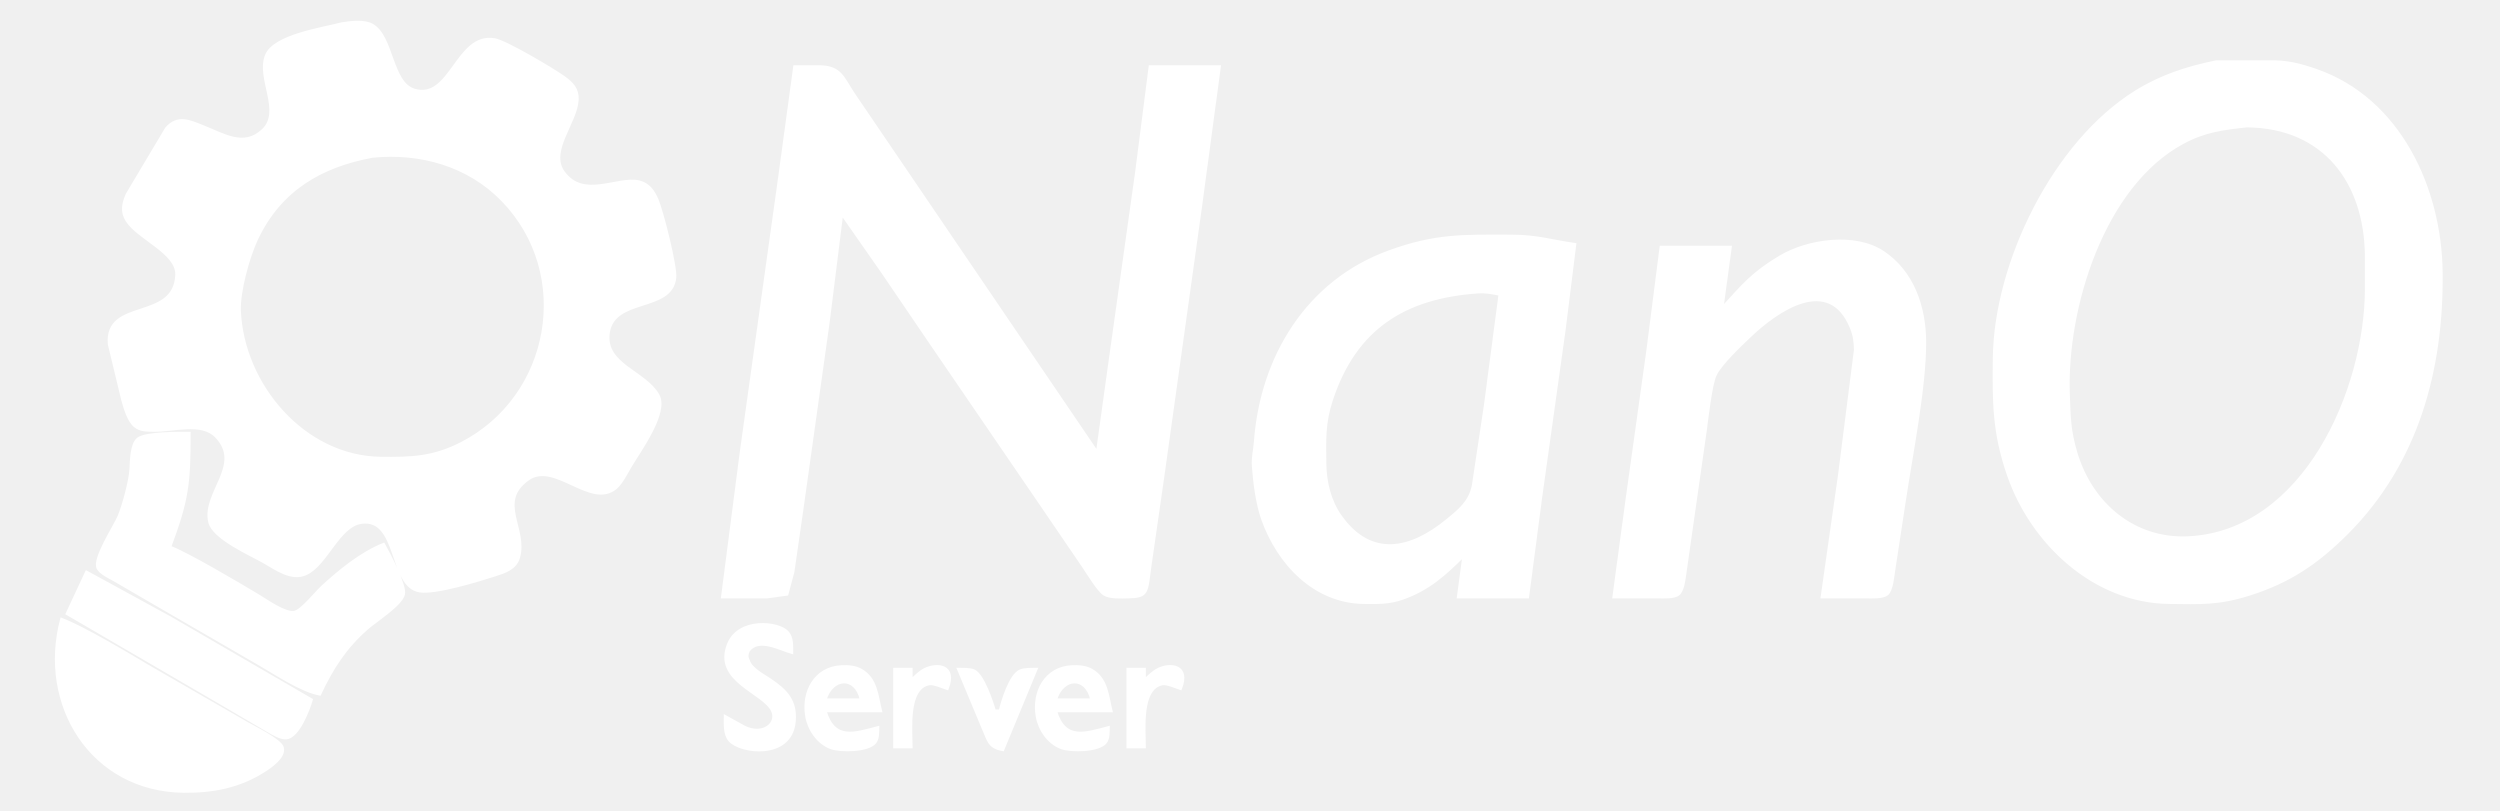
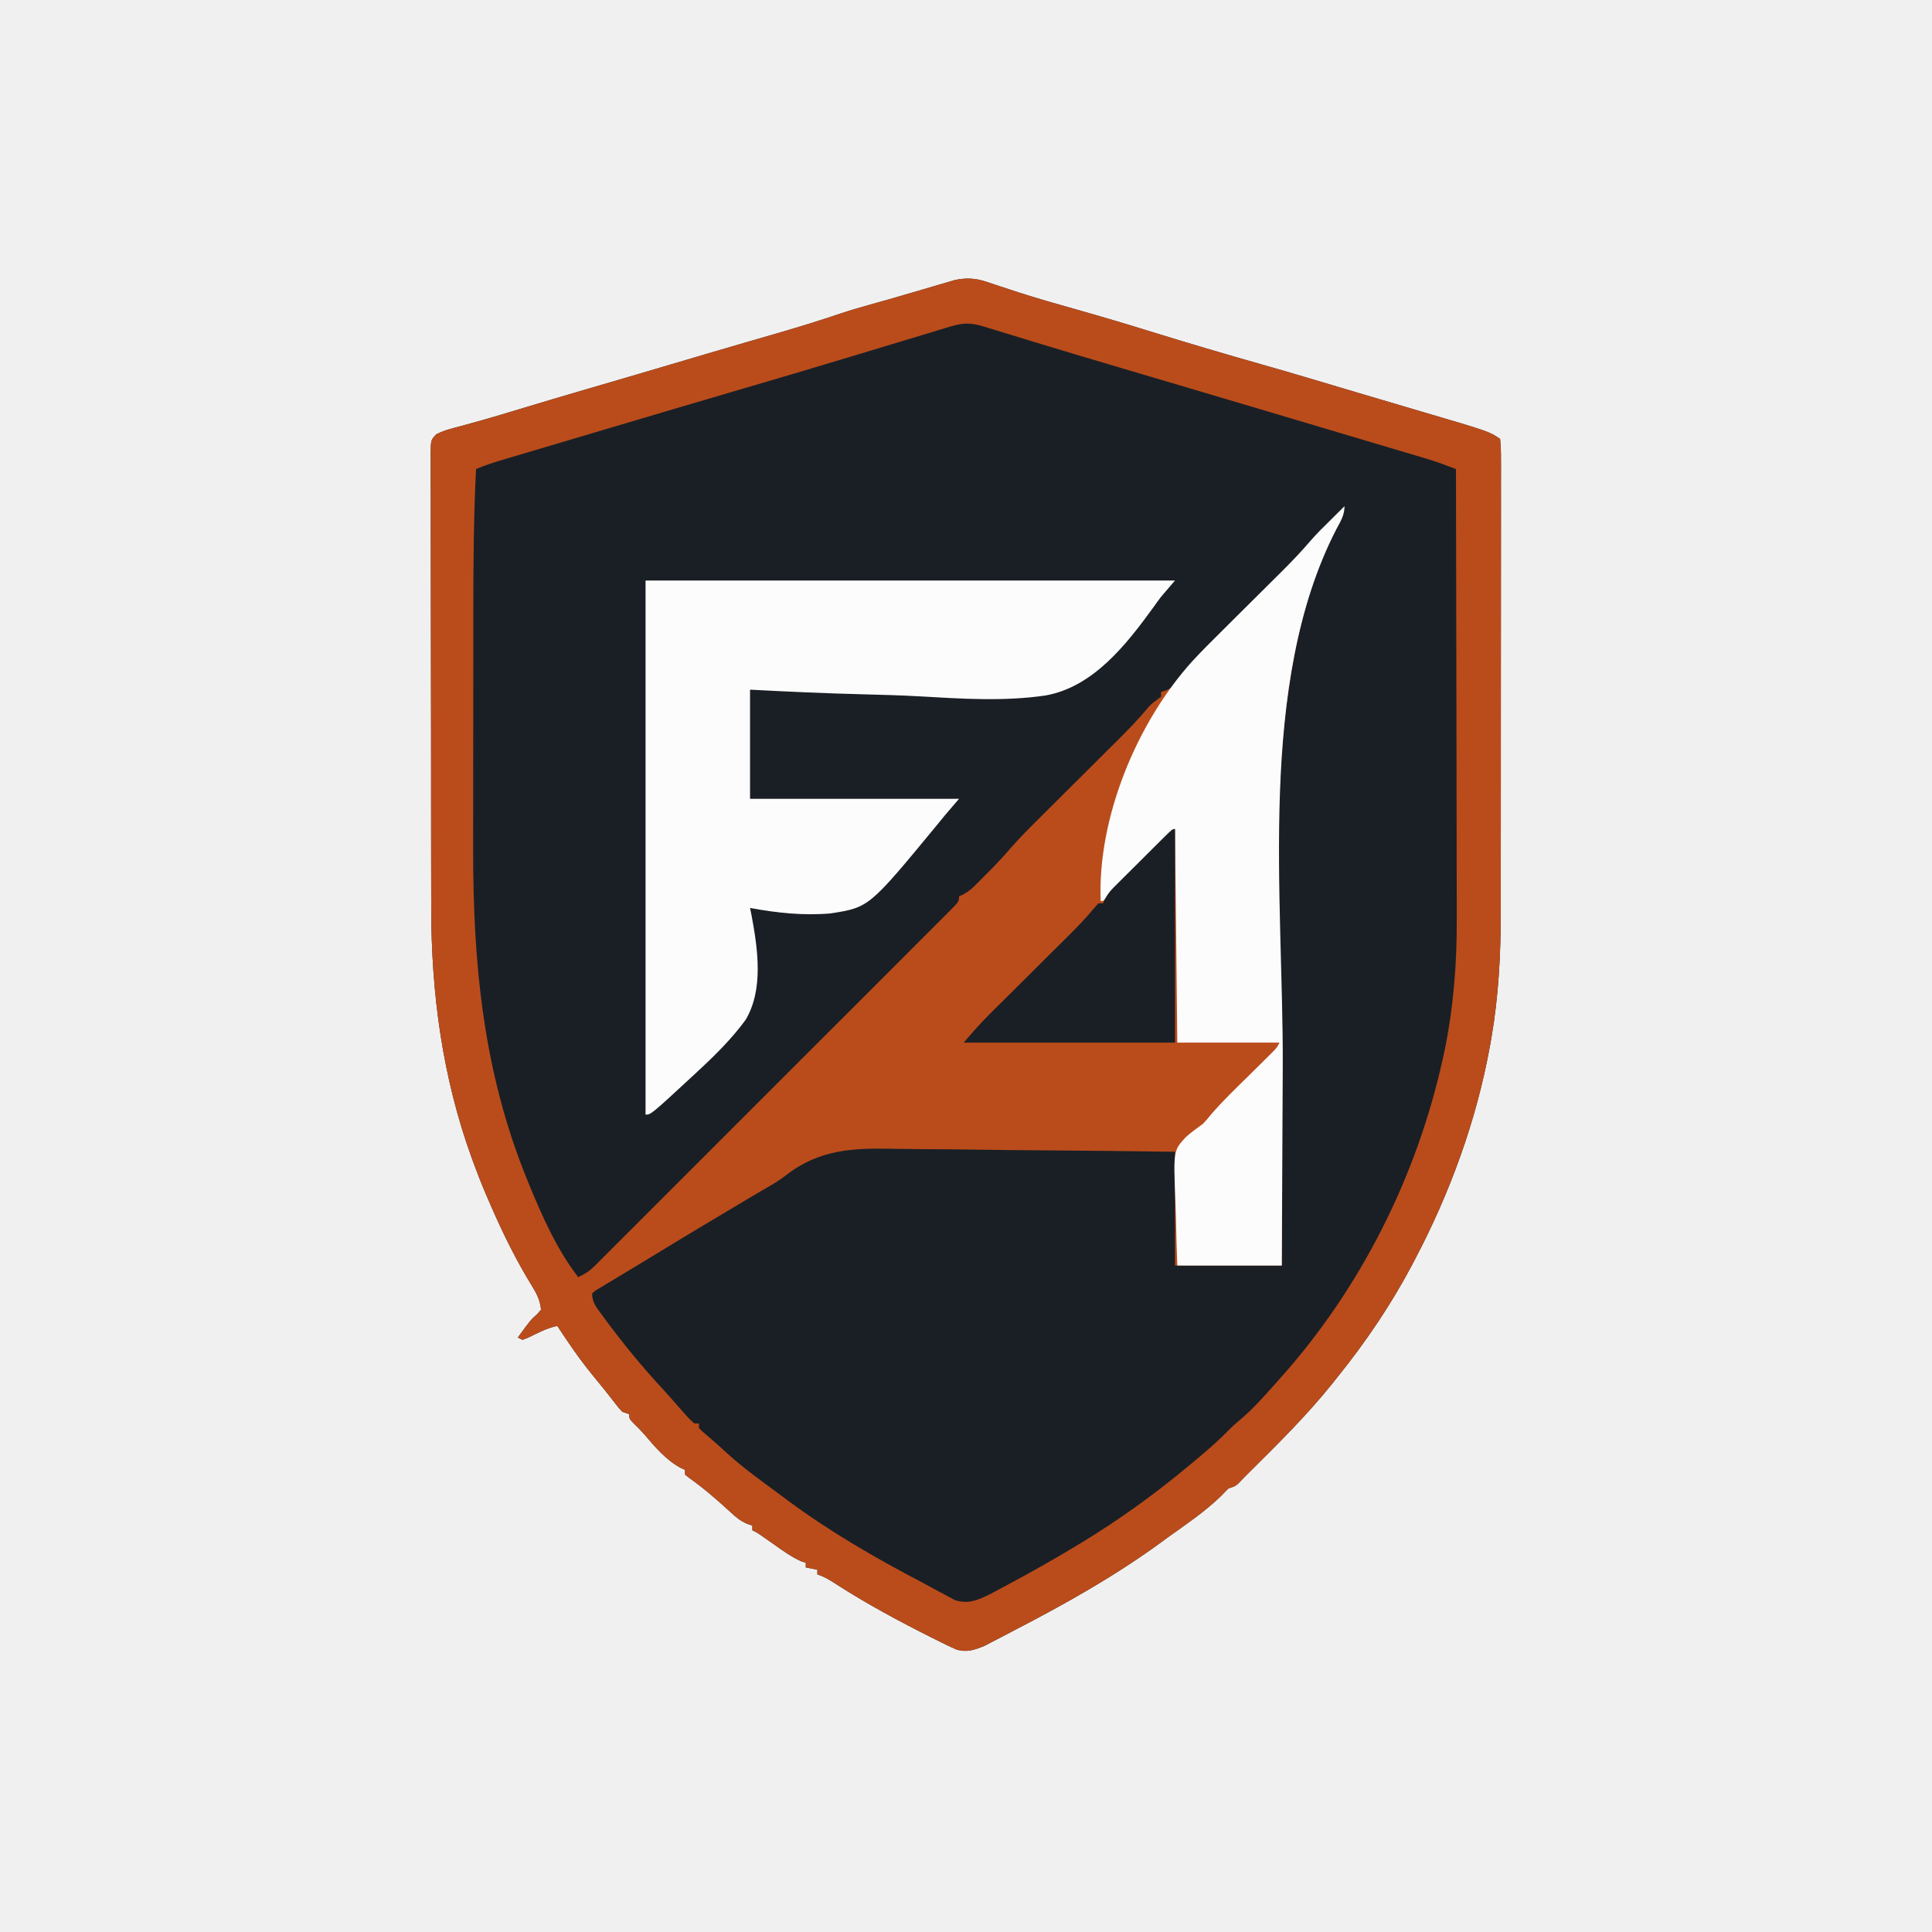
- <svg xmlns="http://www.w3.org/2000/svg" width="3in" height="0.973in" viewBox="0 0 900 292">
-   <path id="Icon" fill="white" stroke="white" stroke-width="1" d="M 123.00,8.52            C 126.11,8.02 131.03,7.41 133.87,9.02              141.27,13.22 140.61,29.93 149.04,32.43              162.35,36.38 164.29,11.87 178.00,14.28              182.06,14.99 199.11,25.10 202.98,27.90              205.93,30.04 207.96,32.13 207.74,36.00              207.26,44.22 197.29,54.40 202.74,61.98              209.97,72.05 222.29,63.65 229.98,65.47              233.45,66.29 235.21,68.91 236.52,72.00              238.31,76.19 243.30,95.93 242.89,99.98              241.63,112.34 220.68,106.72 218.93,120.00              217.42,131.43 232.08,133.87 236.82,142.29              240.36,148.55 230.16,162.31 226.81,168.00              225.47,170.28 223.67,173.88 221.74,175.57              212.80,183.42 199.64,165.70 190.00,172.57              178.47,180.81 189.70,190.50 186.57,200.90              185.40,204.78 181.48,206.00 178.00,207.11              172.02,209.02 156.80,213.72 151.04,212.85              140.06,211.19 143.62,186.28 130.00,188.15              121.73,189.28 117.43,203.28 109.99,206.65              104.80,208.99 99.33,204.90 95.00,202.43              89.89,199.50 76.68,193.80 75.33,187.98              72.88,177.42 87.63,167.44 77.67,157.15              72.45,151.75 62.30,155.13 55.00,155.00              52.63,154.95 50.35,155.02 48.41,153.40              46.08,151.45 44.81,146.87 44.00,144.00              44.00,144.00 39.18,124.00 39.18,124.00              37.70,107.37 62.78,116.11 63.46,99.00              63.78,91.00 49.77,85.95 45.61,79.49              43.52,76.33 44.19,73.23 45.61,70.00              45.61,70.00 59.78,46.23 59.78,46.23              63.94,41.53 68.08,43.67 73.00,45.60              80.40,48.50 87.64,53.32 94.47,46.96              101.77,40.15 92.48,28.31 95.74,20.02              98.54,12.86 115.81,10.42 123.00,8.52 Z            M 134.00,56.30            C 115.36,59.76 100.74,68.27 92.32,86.00              89.28,92.40 85.79,104.97 86.10,112.00              87.29,138.68 109.27,164.67 137.00,165.00              147.97,165.13 155.90,164.87 166.00,159.69              198.67,142.95 206.65,98.69 180.83,72.09              168.53,59.41 151.20,54.59 134.00,56.30 Z            M 115.00,250.00            C 108.18,248.70 99.23,242.58 93.00,239.00              93.00,239.00 55.00,217.00 55.00,217.00              55.00,217.00 41.00,208.86 41.00,208.86              39.25,207.87 36.05,206.42 35.13,204.61              33.41,201.25 41.03,189.82 42.66,186.00              44.33,182.09 46.71,173.21 46.96,169.00              47.14,166.08 47.09,159.96 49.58,158.02              52.35,155.86 64.22,156.00 68.00,156.00              68.00,173.91 67.43,179.82 61.00,197.00              67.28,199.30 86.33,210.60 93.00,214.60              95.90,216.34 102.64,221.17 105.91,220.46              108.56,219.89 113.56,213.50 115.93,211.32              122.22,205.53 130.02,199.16 138.00,196.00              139.81,199.20 145.91,210.75 145.19,213.99              144.36,217.72 135.23,223.47 132.00,226.29              124.16,233.16 119.38,240.64 115.00,250.00 Z            M 31.00,206.00            C 31.00,206.00 61.00,222.40 61.00,222.40              61.00,222.40 112.00,252.00 112.00,252.00              110.96,255.63 107.22,265.40 102.95,265.77              100.85,265.95 97.78,264.02 96.00,262.99              96.00,262.99 81.00,254.20 81.00,254.20              81.00,254.20 24.00,221.00 24.00,221.00              24.00,221.00 31.00,206.00 31.00,206.00 Z            M 22.00,223.00            C 30.13,226.09 45.95,235.63 54.00,240.40              54.00,240.40 89.00,260.58 89.00,260.58              91.62,262.08 100.84,266.56 101.55,269.21              102.46,272.59 97.38,276.02 95.00,277.56              86.08,283.29 76.45,285.11 66.00,285.00              32.82,284.62 13.84,253.78 22.00,223.00 Z" />
-   <path id="Text1" fill="white" stroke="white" stroke-width="1" d="M 798.00,22.22            C 798.00,22.22 817.00,22.22 817.00,22.22              823.34,22.08 828.05,23.27 834.00,25.34              864.00,35.82 878.64,67.92 879.00,98.00              879.41,133.00 870.35,166.65 845.00,192.00              834.36,202.63 824.40,209.41 810.00,213.97              798.80,217.52 792.45,217.13 781.00,217.00              754.00,216.68 731.54,195.59 723.08,171.00              717.80,155.66 717.82,144.84 718.00,129.00              718.41,94.61 739.58,51.32 769.00,33.06              778.22,27.34 787.41,24.40 798.00,22.22 Z            M 286.00,24.00            C 286.00,24.00 295.00,24.00 295.00,24.00              302.65,24.13 303.29,27.95 307.33,34.00              307.33,34.00 324.33,59.00 324.33,59.00              324.33,59.00 395.00,163.00 395.00,163.00              395.00,163.00 399.72,129.00 399.72,129.00              399.72,129.00 409.13,62.00 409.13,62.00              409.13,62.00 414.00,24.00 414.00,24.00              414.00,24.00 439.00,24.00 439.00,24.00              439.00,24.00 432.28,74.00 432.28,74.00              432.28,74.00 418.73,171.00 418.73,171.00              418.73,171.00 414.13,203.00 414.13,203.00              412.67,213.50 413.43,214.86 406.00,215.00              403.63,215.04 399.51,215.27 397.52,214.01              395.39,212.66 391.58,206.36 390.00,204.00              390.00,204.00 375.00,182.00 375.00,182.00              375.00,182.00 334.67,123.00 334.67,123.00              334.67,123.00 317.67,98.00 317.67,98.00              317.67,98.00 303.00,77.00 303.00,77.00              303.00,77.00 298.13,116.00 298.13,116.00              298.13,116.00 288.73,183.00 288.73,183.00              288.73,183.00 285.42,206.00 285.42,206.00              285.42,206.00 283.26,214.01 283.26,214.01              283.26,214.01 276.00,215.00 276.00,215.00              276.00,215.00 260.00,215.00 260.00,215.00              260.00,215.00 266.73,163.00 266.73,163.00              266.73,163.00 280.28,66.00 280.28,66.00              280.28,66.00 286.00,24.00 286.00,24.00 Z            M 809.00,45.37            C 800.34,46.32 793.91,47.09 786.00,51.32              757.14,66.77 743.61,111.03 744.74,142.00              745.05,150.24 745.03,154.88 747.44,163.00              752.89,181.40 768.26,194.62 788.00,193.63              829.65,191.53 851.94,140.62 852.00,104.00              852.00,104.00 852.00,92.00 852.00,92.00              851.69,65.41 836.78,45.62 809.00,45.37 Z            M 527.00,200.00            C 520.18,206.80 514.28,212.18 505.00,215.45              500.13,217.17 496.06,217.06 491.00,217.00              473.22,216.79 460.23,202.91 454.55,187.00              452.60,181.56 451.59,173.80 451.18,168.00              450.93,164.45 451.66,162.42 451.91,159.00              454.12,128.78 470.56,101.41 500.00,90.69              516.86,84.55 526.69,84.97 544.00,85.00              553.55,85.01 558.19,86.76 567.00,88.00              567.00,88.00 563.13,119.00 563.13,119.00              563.13,119.00 554.73,179.00 554.73,179.00              554.73,179.00 550.00,215.00 550.00,215.00              550.00,215.00 525.00,215.00 525.00,215.00              525.00,215.00 527.00,200.00 527.00,200.00 Z            M 620.00,111.00            C 627.56,102.77 630.98,98.39 641.00,92.45              650.99,86.53 667.89,84.10 678.00,90.85              688.73,98.02 692.94,110.63 693.00,123.00              693.08,139.62 688.13,163.81 685.58,181.00              685.58,181.00 681.92,205.00 681.92,205.00              681.55,207.26 681.18,212.58 679.40,213.98              677.80,215.24 674.00,215.00 672.00,215.00              672.00,215.00 656.00,215.00 656.00,215.00              656.00,215.00 662.27,171.00 662.27,171.00              662.27,171.00 667.99,126.00 667.99,126.00              667.91,122.98 667.68,120.84 666.52,118.00              658.62,98.68 639.90,111.58 630.00,121.04              626.56,124.33 619.51,130.94 617.57,135.00              615.93,138.43 614.61,150.56 614.00,155.00              614.00,155.00 609.00,190.00 609.00,190.00              609.00,190.00 606.58,207.00 606.58,207.00              606.26,209.01 605.91,212.68 604.26,214.01              602.71,215.26 598.95,215.00 597.00,215.00              597.00,215.00 581.00,215.00 581.00,215.00              581.00,215.00 585.73,180.00 585.73,180.00              585.73,180.00 593.27,126.00 593.27,126.00              593.27,126.00 598.00,89.00 598.00,89.00              598.00,89.00 623.00,89.00 623.00,89.00              623.00,89.00 620.00,111.00 620.00,111.00 Z            M 540.00,106.00            C 537.03,105.47 535.08,104.97 532.00,105.18              505.76,107.02 487.91,118.04 479.36,144.00              476.60,152.37 476.90,158.39 477.00,167.00              477.08,173.63 478.73,180.53 482.64,186.00              493.70,201.50 508.11,197.96 521.00,187.38              525.48,183.71 529.06,180.88 530.37,175.00              530.37,175.00 534.73,146.00 534.73,146.00              534.73,146.00 540.00,106.00 540.00,106.00 Z" />
-   <path id="Text2" fill="white" stroke="white" stroke-width="1" d="M 261.00,258.00            C 261.00,258.00 268.00,261.87 268.00,261.87              274.66,265.05 280.09,260.56 278.04,256.01              274.96,249.20 256.86,245.29 262.15,232.02              265.89,222.62 280.05,224.01 283.40,227.65              285.22,229.63 284.97,232.51 285.00,235.00              280.71,233.79 273.11,229.43 269.41,234.29              268.82,235.47 268.66,236.61 269.41,237.96              270.21,240.76 274.59,243.09 277.00,244.69              282.92,248.63 286.63,252.38 285.89,260.00              284.58,273.38 266.39,271.10 262.60,266.58              260.68,264.31 261.01,260.80 261.00,258.00 Z            M 316.00,262.00            C 315.94,263.72 316.10,265.85 315.01,267.30              312.60,270.49 302.41,270.57 299.00,269.26              294.39,267.49 291.16,262.75 290.33,258.00              288.79,249.22 293.38,240.44 303.00,240.05              305.35,239.95 307.81,240.14 309.91,241.31              315.45,244.43 315.63,250.55 317.00,256.00              317.00,256.00 297.00,256.00 297.00,256.00              300.23,266.97 307.69,264.16 316.00,262.00 Z            M 328.00,245.00            C 329.57,243.56 331.06,241.98 333.00,241.02              337.30,238.90 344.30,239.56 341.00,248.00              339.41,247.47 336.11,246.02 334.58,246.26              326.32,247.61 328.00,263.05 328.00,269.00              328.00,269.00 322.00,269.00 322.00,269.00              322.00,269.00 322.00,241.00 322.00,241.00              322.00,241.00 328.00,241.00 328.00,241.00              328.00,241.00 328.00,245.00 328.00,245.00 Z            M 399.00,262.00            C 398.94,263.72 399.10,265.85 398.01,267.30              395.60,270.49 385.41,270.57 382.00,269.26              377.39,267.49 374.16,262.75 373.33,258.00              371.79,249.22 376.38,240.44 386.00,240.05              388.35,239.95 390.81,240.14 392.91,241.31              398.45,244.43 398.63,250.55 400.00,256.00              400.00,256.00 380.00,256.00 380.00,256.00              383.23,266.97 390.69,264.16 399.00,262.00 Z            M 412.00,245.00            C 413.57,243.56 415.06,241.98 417.00,241.02              421.30,238.90 428.30,239.56 425.00,248.00              423.41,247.47 420.11,246.02 418.58,246.26              410.32,247.61 412.00,263.05 412.00,269.00              412.00,269.00 406.00,269.00 406.00,269.00              406.00,269.00 406.00,241.00 406.00,241.00              406.00,241.00 412.00,241.00 412.00,241.00              412.00,241.00 412.00,245.00 412.00,245.00 Z            M 345.00,241.00            C 346.59,241.02 349.19,240.91 350.61,241.57              353.82,243.07 357.03,252.59 358.00,256.00              358.00,256.00 360.00,256.00 360.00,256.00              360.86,252.33 363.66,243.18 367.22,241.60              368.75,240.92 371.32,241.02 373.00,241.00              373.00,241.00 361.00,270.00 361.00,270.00              355.83,269.11 355.84,266.53 353.77,262.00              353.77,262.00 345.00,241.00 345.00,241.00 Z            M 310.00,252.00            C 308.01,243.16 299.50,243.77 297.00,252.00              297.00,252.00 310.00,252.00 310.00,252.00 Z            M 393.00,252.00            C 391.01,243.16 382.50,243.77 380.00,252.00              380.00,252.00 393.00,252.00 393.00,252.00 Z" />
+ <svg xmlns="http://www.w3.org/2000/svg" viewBox="0 0 832 832" width="832" height="832">
+   <g transform="translate(424.8008,121.3555)">
+     <path fill="#1A1F25" d="M0 0 C0.89 0.29 1.77 0.58 2.68 0.88 C3.62 1.19 4.55 1.51 5.51 1.83 C7.5 2.48 9.48 3.13 11.46 3.78 C11.95 3.94 11.95 3.94 14.42 4.75 C18.19 5.96 21.97 7.1 25.76 8.21 C26.1 8.31 26.1 8.31 27.81 8.81 C31.54 9.89 35.27 10.95 39 12 C49.75 15.04 60.44 18.23 71.11 21.54 C86.71 26.36 102.36 31.01 118.07 35.46 C131.67 39.31 145.21 43.39 158.75 47.43 C164.59 49.17 170.44 50.9 176.29 52.62 C178.75 53.36 181.22 54.09 183.69 54.82 C185.25 55.28 186.81 55.74 188.37 56.19 C216.4 64.44 216.4 64.44 221.2 67.64 C221.5 70.58 221.6 73.3 221.57 76.24 C221.58 77.14 221.58 78.04 221.59 78.97 C221.6 82.01 221.58 85.05 221.57 88.08 C221.57 90.26 221.58 92.43 221.58 94.6 C221.59 100.52 221.58 106.44 221.57 112.35 C221.56 118.56 221.56 124.76 221.56 130.97 C221.56 141.41 221.55 151.85 221.54 162.29 C221.51 174.32 221.51 186.34 221.52 198.36 C221.52 209.96 221.52 221.55 221.51 233.15 C221.5 238.06 221.5 242.98 221.5 247.9 C221.5 253.72 221.5 259.54 221.48 265.36 C221.48 267.48 221.48 269.6 221.48 271.72 C221.5 289.77 220.54 307.76 217.45 325.58 C217.36 326.08 217.36 326.08 216.93 328.57 C211.12 360.99 199.58 392.57 184.2 421.64 C183.87 422.27 183.54 422.9 183.2 423.55 C174.17 440.58 163.29 456.65 151.2 471.64 C150.46 472.57 149.73 473.5 148.97 474.45 C137.74 488.45 125.01 500.95 112.29 513.57 C111.04 514.81 109.81 516.07 108.61 517.36 C107.2 518.64 107.2 518.64 104.2 519.64 C103.07 520.78 101.94 521.91 100.83 523.07 C93.99 529.69 85.92 535.11 78.2 540.64 C77.12 541.44 76.03 542.23 74.95 543.02 C55.22 557.41 33.84 569.43 12.16 580.63 C10.2 581.65 8.24 582.68 6.28 583.72 C5.05 584.36 3.81 585 2.57 585.64 C2.04 585.92 2.04 585.92 -0.65 587.33 C-4.9 589.1 -8.4 590.39 -12.97 588.97 C-15.49 587.9 -17.92 586.71 -20.36 585.46 C-21.27 585.01 -22.18 584.56 -23.12 584.09 C-37.42 576.93 -51.53 569.36 -64.97 560.68 C-67.57 559 -69.84 557.63 -72.8 556.64 C-72.8 555.98 -72.8 555.32 -72.8 554.64 C-74.45 554.31 -76.1 553.98 -77.8 553.64 C-77.8 552.98 -77.8 552.32 -77.8 551.64 C-78.46 551.43 -79.11 551.21 -79.79 550.99 C-83.88 549.16 -87.34 546.66 -90.99 544.08 C-92.42 543.08 -93.85 542.08 -95.28 541.08 C-95.91 540.64 -96.54 540.19 -97.18 539.74 C-98.8 538.64 -98.8 538.64 -100.8 537.64 C-100.8 536.98 -100.8 536.32 -100.8 535.64 C-101.54 535.39 -102.28 535.13 -103.04 534.87 C-105.93 533.59 -107.64 532.23 -109.93 530.08 C-115.72 524.77 -121.69 519.54 -128.12 515.01 C-128.68 514.56 -129.23 514.11 -129.8 513.64 C-129.8 512.98 -129.8 512.32 -129.8 511.64 C-130.38 511.38 -130.96 511.11 -131.56 510.84 C-137.83 507.49 -142.66 501.87 -147.19 496.5 C-148.64 494.83 -150.14 493.3 -151.74 491.77 C-153.8 489.64 -153.8 489.64 -153.8 487.64 C-154.79 487.31 -155.78 486.98 -156.8 486.64 C-158.53 484.75 -158.53 484.75 -160.43 482.27 C-163.35 478.51 -166.31 474.8 -169.36 471.14 C-173.46 466.16 -177.2 460.99 -180.8 455.64 C-181.02 455.32 -181.02 455.32 -182.12 453.69 C-183.02 452.34 -183.91 451 -184.8 449.64 C-189.32 450.56 -193.22 452.68 -197.34 454.68 C-198.15 455 -198.96 455.32 -199.8 455.64 C-200.46 455.31 -201.12 454.98 -201.8 454.64 C-196.31 447.1 -196.31 447.1 -193.36 444.46 C-192.85 443.86 -192.33 443.26 -191.8 442.64 C-192.19 439.03 -193.3 436.42 -195.17 433.34 C-195.66 432.52 -196.15 431.7 -196.65 430.86 C-196.91 430.42 -196.91 430.42 -198.24 428.21 C-204.59 417.36 -209.87 406.2 -214.8 394.64 C-215.1 393.96 -215.39 393.27 -215.7 392.56 C-217.52 388.3 -219.21 383.99 -220.8 379.64 C-221.07 378.9 -221.35 378.16 -221.63 377.39 C-234.27 342.54 -239.11 306.45 -239.09 269.54 C-239.1 267.33 -239.1 265.11 -239.11 262.89 C-239.13 256.96 -239.13 251.02 -239.14 245.08 C-239.14 241.36 -239.14 237.65 -239.15 233.93 C-239.17 220.3 -239.17 206.66 -239.17 193.02 C-239.17 182.27 -239.19 171.53 -239.22 160.78 C-239.25 149.71 -239.26 138.64 -239.26 127.56 C-239.26 121.36 -239.26 115.16 -239.28 108.96 C-239.3 103.15 -239.3 97.33 -239.29 91.52 C-239.29 89.39 -239.29 87.25 -239.3 85.12 C-239.32 82.21 -239.31 79.3 -239.3 76.4 C-239.31 75.55 -239.32 74.7 -239.33 73.82 C-239.26 68.12 -239.26 68.12 -236.89 65.64 C-234.88 64.68 -233.02 63.93 -230.87 63.36 C-230.09 63.14 -229.31 62.93 -228.51 62.71 C-227.66 62.48 -226.8 62.25 -225.93 62.02 C-224.03 61.5 -222.13 60.97 -220.23 60.45 C-219.2 60.16 -218.17 59.87 -217.11 59.58 C-211.69 58.05 -206.31 56.42 -200.92 54.79 C-191.52 51.95 -182.11 49.13 -172.68 46.39 C-160.45 42.85 -148.24 39.23 -136.02 35.62 C-125.48 32.5 -114.93 29.38 -104.37 26.31 C-103.45 26.04 -102.53 25.78 -101.58 25.5 C-97.21 24.23 -92.84 22.96 -88.46 21.69 C-79.94 19.21 -71.49 16.59 -63.08 13.74 C-58.79 12.31 -54.47 11.04 -50.11 9.83 C-48.34 9.33 -46.56 8.84 -44.79 8.34 C-43.84 8.07 -42.89 7.81 -41.92 7.53 C-38.42 6.54 -34.93 5.51 -31.44 4.48 C-30.19 4.12 -28.93 3.75 -27.64 3.37 C-25.16 2.65 -22.69 1.92 -20.22 1.18 C-19.08 0.85 -17.94 0.52 -16.77 0.18 C-16.27 0.04 -16.27 0.04 -13.72 -0.72 C-8.81 -1.79 -4.75 -1.59 0 0 Z" />
+   </g>
+   <g transform="translate(424.8008,121.3555)">
+     <path fill="#BA4C1B" d="M0 0 C0.89 0.29 1.77 0.58 2.68 0.88 C3.62 1.19 4.55 1.51 5.51 1.83 C7.5 2.48 9.48 3.13 11.46 3.78 C11.95 3.94 11.95 3.94 14.42 4.75 C18.19 5.96 21.97 7.1 25.76 8.21 C26.1 8.31 26.1 8.31 27.81 8.81 C31.54 9.89 35.27 10.95 39 12 C49.75 15.04 60.44 18.23 71.11 21.54 C86.71 26.36 102.36 31.01 118.07 35.46 C131.67 39.31 145.21 43.39 158.75 47.43 C164.59 49.17 170.44 50.9 176.29 52.62 C178.75 53.36 181.22 54.09 183.69 54.82 C185.25 55.28 186.81 55.74 188.37 56.19 C216.4 64.44 216.4 64.44 221.2 67.64 C221.5 70.58 221.6 73.3 221.57 76.24 C221.58 77.14 221.58 78.04 221.59 78.97 C221.6 82.01 221.58 85.05 221.57 88.08 C221.57 90.26 221.58 92.43 221.58 94.6 C221.59 100.52 221.58 106.44 221.57 112.35 C221.56 118.56 221.56 124.76 221.56 130.97 C221.56 141.41 221.55 151.85 221.54 162.29 C221.51 174.32 221.51 186.34 221.52 198.36 C221.52 209.96 221.52 221.55 221.51 233.15 C221.5 238.06 221.5 242.98 221.5 247.9 C221.5 253.72 221.5 259.54 221.48 265.36 C221.48 267.48 221.48 269.6 221.48 271.72 C221.5 289.77 220.54 307.76 217.45 325.58 C217.36 326.08 217.36 326.08 216.93 328.57 C211.12 360.99 199.58 392.57 184.2 421.64 C183.87 422.27 183.54 422.9 183.2 423.55 C174.17 440.58 163.29 456.65 151.2 471.64 C150.46 472.57 149.73 473.5 148.97 474.45 C137.74 488.45 125.01 500.95 112.29 513.57 C111.04 514.81 109.81 516.07 108.61 517.36 C107.2 518.64 107.2 518.64 104.2 519.64 C103.07 520.78 101.94 521.91 100.83 523.07 C93.99 529.69 85.92 535.11 78.2 540.64 C77.12 541.44 76.03 542.23 74.95 543.02 C55.22 557.41 33.84 569.43 12.16 580.63 C10.2 581.65 8.24 582.68 6.28 583.72 C5.05 584.36 3.81 585 2.57 585.64 C2.04 585.92 2.04 585.92 -0.65 587.33 C-4.9 589.1 -8.4 590.39 -12.97 588.97 C-15.49 587.9 -17.92 586.71 -20.36 585.46 C-21.27 585.01 -22.18 584.56 -23.12 584.09 C-37.42 576.93 -51.53 569.36 -64.97 560.68 C-67.57 559 -69.84 557.63 -72.8 556.64 C-72.8 555.98 -72.8 555.32 -72.8 554.64 C-74.45 554.31 -76.1 553.98 -77.8 553.64 C-77.8 552.98 -77.8 552.32 -77.8 551.64 C-78.46 551.43 -79.11 551.21 -79.79 550.99 C-83.88 549.16 -87.34 546.66 -90.99 544.08 C-92.42 543.08 -93.85 542.08 -95.28 541.08 C-95.91 540.64 -96.54 540.19 -97.18 539.74 C-98.8 538.64 -98.8 538.64 -100.8 537.64 C-100.8 536.98 -100.8 536.32 -100.8 535.64 C-101.54 535.39 -102.28 535.13 -103.04 534.87 C-105.93 533.59 -107.64 532.23 -109.93 530.08 C-115.72 524.77 -121.69 519.54 -128.12 515.01 C-128.68 514.56 -129.23 514.11 -129.8 513.64 C-129.8 512.98 -129.8 512.32 -129.8 511.64 C-130.38 511.38 -130.96 511.11 -131.56 510.84 C-137.83 507.49 -142.66 501.87 -147.19 496.5 C-148.64 494.83 -150.14 493.3 -151.74 491.77 C-153.8 489.64 -153.8 489.64 -153.8 487.64 C-154.79 487.31 -155.78 486.98 -156.8 486.64 C-158.53 484.75 -158.53 484.75 -160.43 482.27 C-163.35 478.51 -166.31 474.8 -169.36 471.14 C-173.46 466.16 -177.2 460.99 -180.8 455.64 C-181.02 455.32 -181.02 455.32 -182.12 453.69 C-183.02 452.34 -183.91 451 -184.8 449.64 C-189.32 450.56 -193.22 452.68 -197.34 454.68 C-198.15 455 -198.96 455.32 -199.8 455.64 C-200.46 455.31 -201.12 454.98 -201.8 454.64 C-196.31 447.1 -196.31 447.1 -193.36 444.46 C-192.85 443.86 -192.33 443.26 -191.8 442.64 C-192.19 439.03 -193.3 436.42 -195.17 433.34 C-195.66 432.52 -196.15 431.7 -196.65 430.86 C-196.91 430.42 -196.91 430.42 -198.24 428.21 C-204.59 417.36 -209.87 406.2 -214.8 394.64 C-215.1 393.96 -215.39 393.27 -215.7 392.56 C-217.52 388.3 -219.21 383.99 -220.8 379.64 C-221.07 378.9 -221.35 378.16 -221.63 377.39 C-234.27 342.54 -239.11 306.45 -239.09 269.54 C-239.1 267.33 -239.1 265.11 -239.11 262.89 C-239.13 256.96 -239.13 251.02 -239.14 245.08 C-239.14 241.36 -239.14 237.65 -239.15 233.93 C-239.17 220.3 -239.17 206.66 -239.17 193.02 C-239.17 182.27 -239.19 171.53 -239.22 160.78 C-239.25 149.71 -239.26 138.64 -239.26 127.56 C-239.26 121.36 -239.26 115.16 -239.28 108.96 C-239.3 103.15 -239.3 97.33 -239.29 91.52 C-239.29 89.39 -239.29 87.25 -239.3 85.12 C-239.32 82.21 -239.31 79.3 -239.3 76.4 C-239.31 75.55 -239.32 74.7 -239.33 73.82 C-239.26 68.12 -239.26 68.12 -236.89 65.64 C-234.88 64.68 -233.02 63.93 -230.87 63.36 C-230.09 63.14 -229.31 62.93 -228.51 62.71 C-227.66 62.48 -226.8 62.25 -225.93 62.02 C-224.03 61.5 -222.13 60.97 -220.23 60.45 C-219.2 60.16 -218.17 59.87 -217.11 59.58 C-211.69 58.05 -206.31 56.42 -200.92 54.79 C-191.52 51.95 -182.11 49.13 -172.68 46.39 C-160.45 42.85 -148.24 39.23 -136.02 35.62 C-125.48 32.5 -114.93 29.38 -104.37 26.31 C-103.45 26.04 -102.53 25.78 -101.58 25.5 C-97.21 24.23 -92.84 22.96 -88.46 21.69 C-79.94 19.21 -71.49 16.59 -63.08 13.74 C-58.79 12.31 -54.47 11.04 -50.11 9.83 C-48.34 9.33 -46.56 8.84 -44.79 8.34 C-43.84 8.07 -42.89 7.81 -41.92 7.53 C-38.42 6.54 -34.93 5.51 -31.44 4.48 C-30.19 4.12 -28.93 3.75 -27.64 3.37 C-25.16 2.65 -22.69 1.92 -20.22 1.18 C-19.08 0.85 -17.94 0.52 -16.77 0.18 C-16.27 0.04 -16.27 0.04 -13.72 -0.72 C-8.81 -1.79 -4.75 -1.59 0 0 Z M-15.76 19.33 C-16.38 19.52 -16.38 19.52 -19.51 20.46 C-20.88 20.88 -22.25 21.3 -23.61 21.71 C-25.04 22.14 -26.46 22.57 -27.88 23 C-30.93 23.92 -33.97 24.84 -37.02 25.76 C-44.28 27.96 -51.55 30.15 -58.82 32.34 C-60.45 32.83 -62.08 33.32 -63.71 33.81 C-77.27 37.89 -90.84 41.92 -104.43 45.89 C-126.25 52.29 -148.06 58.75 -169.87 65.23 C-173.72 66.38 -177.58 67.52 -181.44 68.67 C-186.01 70.02 -190.58 71.38 -195.15 72.74 C-196.86 73.25 -198.56 73.75 -200.27 74.26 C-202.62 74.96 -204.98 75.66 -207.33 76.36 C-207.68 76.46 -207.68 76.46 -209.41 76.98 C-212.96 78.04 -216.39 79.21 -219.8 80.64 C-220.84 101.37 -220.96 122.07 -220.97 142.82 C-220.97 145.57 -220.97 148.32 -220.97 151.07 C-220.98 160.72 -220.99 170.37 -220.99 180.02 C-220.99 188.91 -221 197.81 -221.01 206.7 C-221.03 214.42 -221.03 222.15 -221.03 229.87 C-221.03 234.45 -221.03 239.02 -221.04 243.6 C-221.15 293.27 -216.76 340.14 -197.8 386.64 C-197.47 387.46 -197.14 388.27 -196.8 389.11 C-191.21 402.66 -184.81 417.01 -175.8 428.64 C-173.02 427.37 -170.97 426.06 -168.81 423.91 C-168.24 423.35 -167.68 422.79 -167.1 422.21 C-166.79 421.9 -166.79 421.9 -165.25 420.34 C-164.59 419.69 -163.93 419.04 -163.26 418.36 C-161.05 416.17 -158.86 413.96 -156.66 411.76 C-155.08 410.19 -153.51 408.61 -151.93 407.04 C-147.64 402.77 -143.36 398.48 -139.09 394.2 C-134.62 389.72 -130.14 385.25 -125.67 380.78 C-117.67 372.79 -109.68 364.8 -101.7 356.8 C-94.45 349.54 -87.2 342.29 -79.94 335.04 C-71.52 326.63 -63.1 318.22 -54.68 309.8 C-50.23 305.34 -45.77 300.88 -41.31 296.43 C-37.12 292.24 -32.93 288.05 -28.75 283.86 C-27.21 282.32 -25.67 280.78 -24.13 279.24 C-22.03 277.14 -19.94 275.05 -17.85 272.95 C-17.23 272.33 -16.61 271.72 -15.97 271.08 C-11.8 266.87 -11.8 266.87 -11.8 264.64 C-11.21 264.38 -10.62 264.12 -10.01 263.84 C-7.72 262.6 -6.21 261.3 -4.38 259.45 C-3.74 258.81 -3.11 258.18 -2.46 257.53 C-1.81 256.86 -1.16 256.2 -0.49 255.52 C0.15 254.88 0.79 254.24 1.45 253.58 C4.49 250.51 7.42 247.39 10.23 244.11 C14.59 239.11 19.28 234.45 23.99 229.78 C25.61 228.17 27.23 226.55 28.86 224.94 C32.88 220.92 36.92 216.91 40.95 212.91 C44.37 209.51 47.78 206.11 51.2 202.7 C52.78 201.12 54.37 199.55 55.96 197.97 C60.73 193.23 65.39 188.47 69.68 183.29 C71.2 181.64 71.2 181.64 73.39 180.05 C73.99 179.59 74.58 179.12 75.2 178.64 C75.2 177.98 75.2 177.32 75.2 176.64 C75.95 176.41 76.7 176.17 77.47 175.92 C80.64 174.44 81.79 173.02 83.84 170.21 C88.44 164.21 93.64 158.97 99.02 153.67 C100.04 152.65 101.07 151.63 102.09 150.61 C104.77 147.95 107.45 145.29 110.13 142.64 C114.42 138.39 118.71 134.13 122.99 129.87 C124.48 128.4 125.96 126.93 127.45 125.46 C132.05 120.89 136.52 116.29 140.72 111.35 C143.21 108.47 145.92 105.81 148.64 103.14 C148.91 102.88 148.91 102.88 150.28 101.52 C151.58 100.23 152.89 98.93 154.2 97.64 C153.69 98.63 153.18 99.61 152.66 100.62 C116.76 170.66 126.86 261.19 127.06 337.9 C127.08 347.28 127.09 356.67 127.1 366.05 C127.12 385.25 127.16 404.45 127.2 423.64 C112.02 423.64 96.84 423.64 81.2 423.64 C81.2 407.47 81.2 391.3 81.2 374.64 C61.99 374.37 42.78 374.15 23.56 374.02 C14.64 373.96 5.72 373.88 -3.21 373.74 C-10.99 373.62 -18.78 373.54 -26.56 373.52 C-30.68 373.5 -34.79 373.46 -38.91 373.38 C-57.17 373 -71.85 373.32 -86.84 385.16 C-89.97 387.54 -93.36 389.44 -96.77 391.38 C-98.02 392.11 -99.27 392.85 -100.51 393.59 C-101.13 393.96 -101.75 394.32 -102.38 394.7 C-116.84 403.26 -131.24 411.91 -145.57 420.68 C-148.78 422.63 -151.99 424.56 -155.21 426.49 C-157.16 427.67 -159.1 428.84 -161.05 430.02 C-161.94 430.55 -162.84 431.08 -163.76 431.62 C-164.56 432.11 -165.36 432.6 -166.19 433.11 C-166.89 433.53 -167.59 433.95 -168.32 434.38 C-168.81 434.8 -169.3 435.21 -169.8 435.64 C-169.8 439.65 -167.89 441.73 -165.61 444.83 C-165.17 445.44 -164.73 446.05 -164.27 446.68 C-156.44 457.35 -148.01 467.54 -139.02 477.24 C-136.95 479.49 -134.93 481.77 -132.93 484.08 C-128.14 489.56 -128.14 489.56 -125.8 491.64 C-125.14 491.64 -124.48 491.64 -123.8 491.64 C-123.8 492.3 -123.8 492.96 -123.8 493.64 C-122.4 495.05 -122.4 495.05 -120.43 496.71 C-117.31 499.35 -114.29 502.05 -111.3 504.83 C-105.18 510.34 -98.61 515.19 -91.97 520.05 C-89.81 521.64 -87.66 523.24 -85.51 524.84 C-67.22 538.39 -47.78 549.59 -27.65 560.14 C-25.18 561.45 -22.73 562.77 -20.29 564.12 C-19.06 564.77 -17.84 565.43 -16.61 566.08 C-15.63 566.62 -14.65 567.15 -13.63 567.7 C-8.05 569.56 -3.82 567.79 1.25 565.31 C3.15 564.31 5.05 563.29 6.95 562.27 C7.96 561.73 8.98 561.19 10.02 560.63 C19.55 555.53 28.94 550.22 38.2 544.64 C38.59 544.41 38.59 544.41 40.56 543.22 C56.57 533.51 71.8 522.62 86.2 510.64 C86.71 510.22 87.22 509.8 87.75 509.36 C93.59 504.53 99.35 499.7 104.61 494.23 C106.31 492.53 108.11 491 109.95 489.46 C115.51 484.64 120.33 479.14 125.2 473.64 C125.68 473.11 126.16 472.57 126.65 472.02 C161.25 433.34 185.48 385 196.57 334.39 C196.8 333.37 197.03 332.34 197.26 331.29 C201.16 312.35 202.65 293.39 202.54 274.09 C202.54 271.96 202.54 269.83 202.54 267.7 C202.54 262 202.52 256.3 202.5 250.59 C202.48 244.6 202.48 238.62 202.48 232.63 C202.47 221.32 202.45 210.02 202.42 198.71 C202.38 185.83 202.37 172.94 202.35 160.06 C202.32 133.59 202.27 107.12 202.2 80.64 C200.93 80.16 199.66 79.69 198.39 79.21 C197.69 78.94 196.98 78.67 196.25 78.4 C193.56 77.41 190.85 76.57 188.1 75.75 C186.96 75.41 185.82 75.07 184.64 74.72 C183.41 74.36 182.18 73.99 180.92 73.62 C179.6 73.22 178.27 72.83 176.95 72.43 C174.14 71.6 171.34 70.76 168.53 69.93 C164.25 68.66 159.97 67.38 155.69 66.11 C147.48 63.66 139.27 61.22 131.06 58.78 C127.83 57.83 124.61 56.86 121.38 55.9 C105.88 51.3 90.39 46.7 74.89 42.11 C73.73 41.77 72.56 41.42 71.36 41.07 C62.43 38.43 62.43 38.43 58 37.12 C46.46 33.71 34.94 30.27 23.43 26.77 C22.42 26.46 21.4 26.15 20.35 25.84 C15.56 24.38 10.78 22.92 6 21.45 C4.33 20.94 2.67 20.43 1 19.93 C0.25 19.69 -0.51 19.46 -1.28 19.22 C-6.93 17.5 -10.16 17.64 -15.76 19.33 Z" />
+   </g>
+   <g transform="translate(278,250)">
+     <path fill="#FCFCFC" d="M0 0 C75.24 0 150.48 0 228 0 C226.02 2.31 224.04 4.62 222 7 C220.9 8.46 219.82 9.93 218.77 11.43 C207.12 27.51 192.79 45.89 172.19 49.51 C154.38 52.12 135.99 50.92 118.1 49.88 C110.11 49.43 102.12 49.21 94.12 49.01 C77.73 48.6 61.37 47.87 45 47 C45 62.51 45 78.02 45 94 C74.7 94 104.4 94 135 94 C133.02 96.31 131.04 98.62 129 101 C127.78 102.48 126.56 103.97 125.35 105.47 C96.23 140.77 96.23 140.77 79.69 143.35 C68.06 144.38 56.44 143.13 45 141 C45.23 142.13 45.46 143.27 45.7 144.43 C48.34 158.77 50.89 176.17 43.06 189.24 C37.21 197.2 30.29 204.1 23.06 210.81 C22.54 211.3 22.01 211.79 21.47 212.29 C2.34 230 2.34 230 0 230 C0 154.1 0 78.2 0 0 Z" />
+   </g>
+   <g transform="translate(579,218)">
+     <path fill="#FCFCFC" d="M0 0 C0 3.96 -1.75 6.59 -3.56 10 C-37.78 76.61 -26.29 168.37 -26.59 241.26 C-26.63 250.64 -26.68 260.02 -26.73 269.4 C-26.83 288.6 -26.92 307.8 -27 327 C-41.85 327 -56.7 327 -72 327 C-72.25 320.08 -72.47 313.17 -72.6 306.24 C-72.66 303.89 -72.73 301.54 -72.83 299.19 C-73.69 277.52 -73.69 277.52 -68.37 271.72 C-66.04 269.63 -63.54 267.82 -61 266 C-59.17 264.04 -59.17 264.04 -57.62 262.12 C-52.48 256.11 -46.74 250.67 -41.12 245.12 C-38.85 242.88 -36.59 240.63 -34.32 238.38 C-33.8 237.87 -33.28 237.36 -32.75 236.83 C-29.11 233.23 -29.11 233.23 -28 231 C-42.52 231 -57.04 231 -72 231 C-72.33 200.64 -72.66 170.28 -73 139 C-83.23 149.23 -93.46 159.46 -104 170 C-104.33 170 -104.66 170 -105 170 C-106.43 134.18 -89.37 93.07 -65.53 66.73 C-61.46 62.33 -57.22 58.11 -52.96 53.9 C-51.55 52.49 -50.13 51.08 -48.72 49.67 C-46.27 47.24 -43.82 44.81 -41.38 42.38 C-38.44 39.46 -35.5 36.54 -32.57 33.62 C-30.76 31.81 -28.94 30.01 -27.12 28.21 C-22.75 23.86 -18.53 19.45 -14.53 14.76 C-11.86 11.69 -8.96 8.85 -6.06 6 C-5.77 5.71 -5.77 5.71 -4.28 4.23 C-2.86 2.82 -1.43 1.41 0 0 Z" />
+   </g>
+   <g transform="translate(506,357)">
+     <path fill="#1A1F25" d="M0 0 C0 30.36 0 60.72 0 92 C-30.03 92 -60.06 92 -91 92 C-87.43 87.83 -84.05 83.93 -80.19 80.09 C-79.29 79.2 -78.39 78.3 -77.46 77.37 C-76.99 76.91 -76.52 76.44 -76.03 75.95 C-74.53 74.47 -73.03 72.98 -71.54 71.49 C-67.82 67.79 -64.1 64.09 -60.39 60.4 C-57.23 57.26 -54.08 54.13 -50.94 50.99 C-49.47 49.53 -48.01 48.08 -46.54 46.63 C-42.7 42.8 -38.93 39.01 -35.47 34.84 C-34.66 33.91 -33.84 32.97 -33 32 C-32.34 32 -31.68 32 -31 32 C-30.73 31.4 -30.45 30.8 -30.17 30.19 C-29.03 28.06 -27.92 26.67 -26.22 24.98 C-25.66 24.42 -25.1 23.86 -24.53 23.28 C-23.93 22.69 -23.33 22.09 -22.71 21.48 C-22.1 20.87 -21.48 20.25 -20.85 19.62 C-19.55 18.32 -18.25 17.03 -16.94 15.74 C-14.94 13.75 -12.94 11.75 -10.94 9.76 C-9.68 8.5 -8.42 7.24 -7.15 5.98 C-6.55 5.38 -5.95 4.78 -5.33 4.17 C-1.12 0 -1.12 0 0 0 Z" />
+   </g>
</svg>
